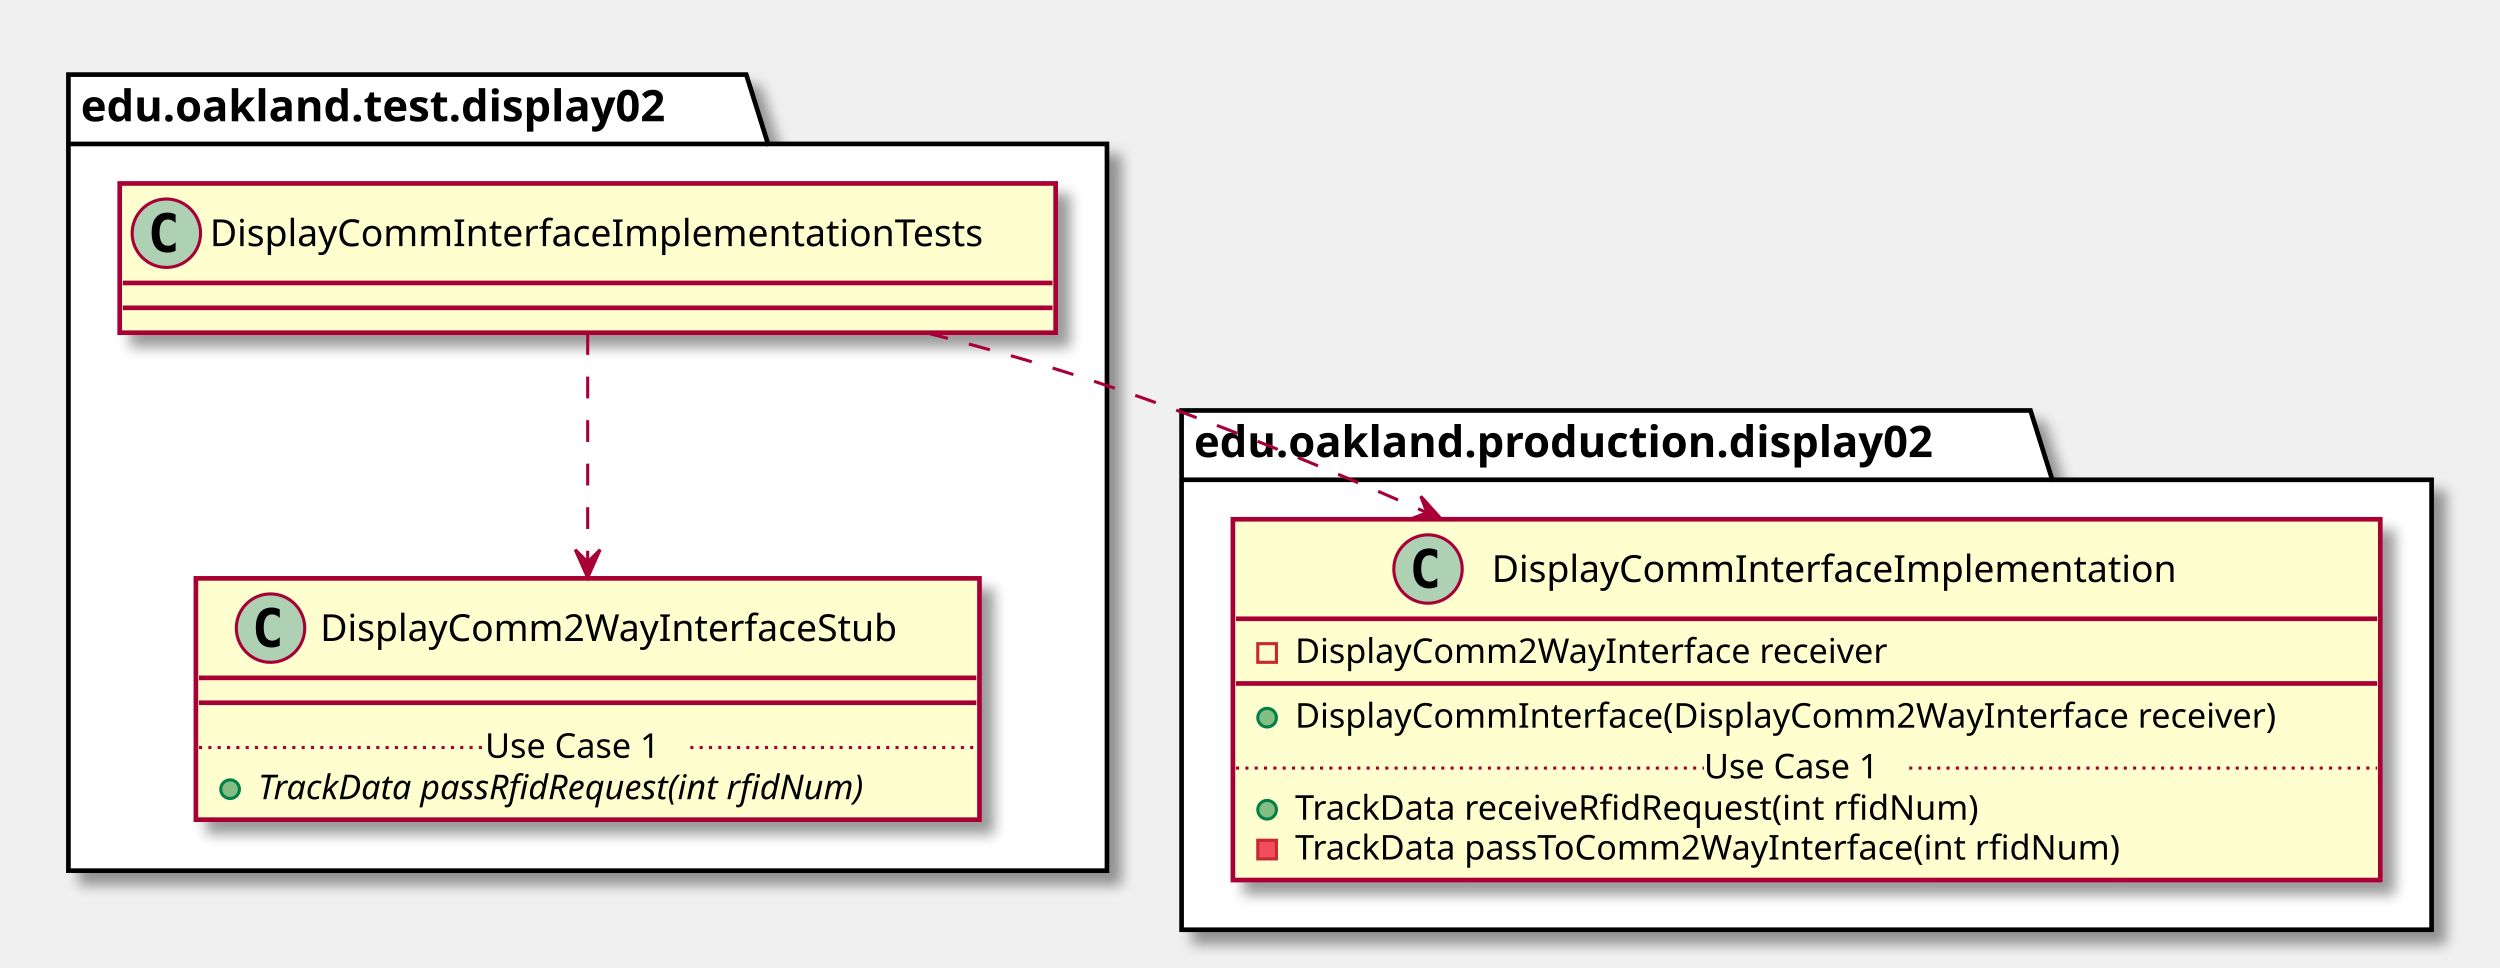
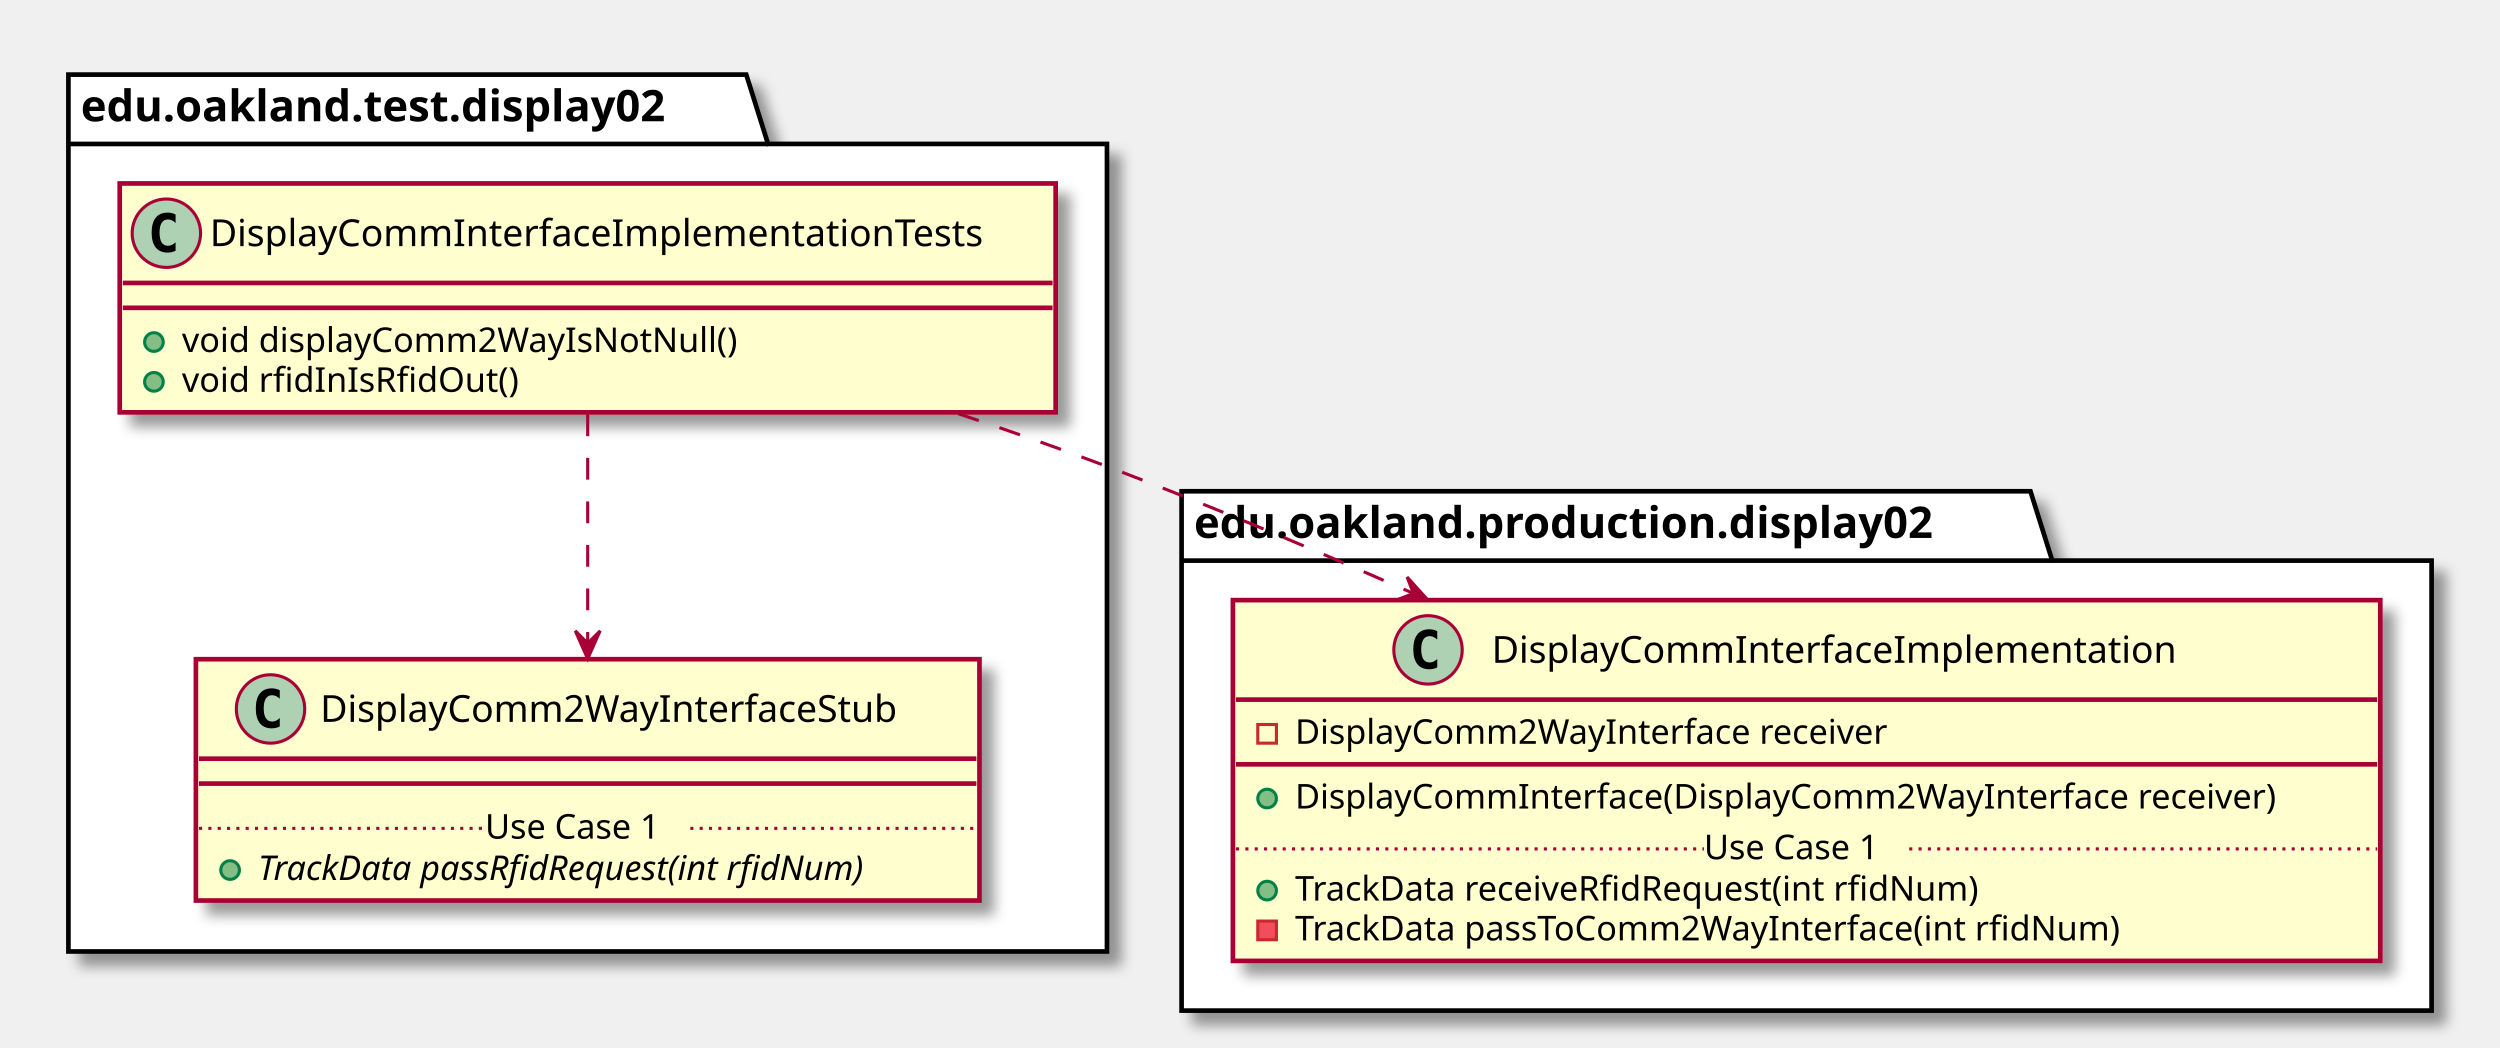
- <svg xmlns="http://www.w3.org/2000/svg" contentScriptType="application/ecmascript" contentStyleType="text/css" height="311px" preserveAspectRatio="none" style="width:804px;height:311px;" version="1.1" viewBox="0 0 804 311" width="804px" zoomAndPan="magnify">
+ <svg xmlns="http://www.w3.org/2000/svg" contentScriptType="application/ecmascript" contentStyleType="text/css" height="337px" preserveAspectRatio="none" style="width:804px;height:337px;" version="1.1" viewBox="0 0 804 337" width="804px" zoomAndPan="magnify">
  <defs>
-     <filter height="300%" id="f1ezuufo1b4yan" width="300%" x="-1" y="-1">
+     <filter height="300%" id="fq9uae0xe38hr" width="300%" x="-1" y="-1">
      <feGaussianBlur result="blurOut" stdDeviation="2.0" />
      <feColorMatrix in="blurOut" result="blurOut2" type="matrix" values="0 0 0 0 0 0 0 0 0 0 0 0 0 0 0 0 0 0 .4 0" />
      <feOffset dx="4.0" dy="4.0" in="blurOut2" result="blurOut3" />
      <feBlend in="SourceGraphic" in2="blurOut3" mode="normal" />
    </filter>
  </defs>
  <g>
-     <polygon fill="#FFFFFF" filter="url(#f1ezuufo1b4yan)" points="22,24,240,24,247,46.297,356,46.297,356,280,22,280,22,24" style="stroke: #000000; stroke-width: 1.5;" />
+     <polygon fill="#FFFFFF" filter="url(#fq9uae0xe38hr)" points="22,24,240,24,247,46.297,356,46.297,356,306,22,306,22,24" style="stroke: #000000; stroke-width: 1.5;" />
    <line style="stroke: #000000; stroke-width: 1.5;" x1="22" x2="247" y1="46.297" y2="46.297" />
    <text fill="#000000" font-family="sans-serif" font-size="14" font-weight="bold" lengthAdjust="spacingAndGlyphs" textLength="212" x="26" y="38.995">edu.oakland.test.display02</text>
-     <polygon fill="#FFFFFF" filter="url(#f1ezuufo1b4yan)" points="380,132,653,132,660,154.297,782,154.297,782,299,380,299,380,132" style="stroke: #000000; stroke-width: 1.5;" />
-     <line style="stroke: #000000; stroke-width: 1.5;" x1="380" x2="660" y1="154.297" y2="154.297" />
-     <text fill="#000000" font-family="sans-serif" font-size="14" font-weight="bold" lengthAdjust="spacingAndGlyphs" textLength="267" x="384" y="146.995">edu.oakland.production.display02</text>
-     <rect fill="#FEFECE" filter="url(#f1ezuufo1b4yan)" height="48" id="DisplayCommInterfaceImplementationTests" style="stroke: #A80036; stroke-width: 1.5;" width="301" x="38.5" y="59" />
+     <polygon fill="#FFFFFF" filter="url(#fq9uae0xe38hr)" points="380,158,653,158,660,180.297,782,180.297,782,325,380,325,380,158" style="stroke: #000000; stroke-width: 1.5;" />
+     <line style="stroke: #000000; stroke-width: 1.5;" x1="380" x2="660" y1="180.297" y2="180.297" />
+     <text fill="#000000" font-family="sans-serif" font-size="14" font-weight="bold" lengthAdjust="spacingAndGlyphs" textLength="267" x="384" y="172.995">edu.oakland.production.display02</text>
+     <rect fill="#FEFECE" filter="url(#fq9uae0xe38hr)" height="73.609" id="DisplayCommInterfaceImplementationTests" style="stroke: #A80036; stroke-width: 1.5;" width="301" x="38.5" y="59" />
    <ellipse cx="53.5" cy="75" fill="#ADD1B2" rx="11" ry="11" style="stroke: #A80036; stroke-width: 1.0;" />
    <path d="M56.469,80.641 Q55.891,80.938 55.25,81.078 Q54.609,81.234 53.906,81.234 Q51.406,81.234 50.078,79.594 Q48.766,77.938 48.766,74.812 Q48.766,71.688 50.078,70.031 Q51.406,68.375 53.906,68.375 Q54.609,68.375 55.25,68.531 Q55.906,68.688 56.469,68.984 L56.469,71.703 Q55.844,71.125 55.25,70.859 Q54.656,70.578 54.031,70.578 Q52.688,70.578 52,71.656 Q51.312,72.719 51.312,74.812 Q51.312,76.906 52,77.984 Q52.688,79.047 54.031,79.047 Q54.656,79.047 55.25,78.781 Q55.844,78.5 56.469,77.922 L56.469,80.641 Z " />
    <text fill="#000000" font-family="sans-serif" font-size="12" lengthAdjust="spacingAndGlyphs" textLength="269" x="67.5" y="79.154">DisplayCommInterfaceImplementationTests</text>
    <line style="stroke: #A80036; stroke-width: 1.5;" x1="39.5" x2="338.5" y1="91" y2="91" />
    <line style="stroke: #A80036; stroke-width: 1.5;" x1="39.5" x2="338.5" y1="99" y2="99" />
-     <rect fill="#FEFECE" filter="url(#f1ezuufo1b4yan)" height="77.609" id="DisplayComm2WayInterfaceStub" style="stroke: #A80036; stroke-width: 1.5;" width="252" x="63" y="186" />
-     <ellipse cx="87" cy="202" fill="#ADD1B2" rx="11" ry="11" style="stroke: #A80036; stroke-width: 1.0;" />
-     <path d="M89.969,207.641 Q89.391,207.938 88.75,208.078 Q88.109,208.234 87.406,208.234 Q84.906,208.234 83.578,206.594 Q82.266,204.938 82.266,201.812 Q82.266,198.688 83.578,197.031 Q84.906,195.375 87.406,195.375 Q88.109,195.375 88.75,195.531 Q89.406,195.688 89.969,195.984 L89.969,198.703 Q89.344,198.125 88.75,197.859 Q88.156,197.578 87.531,197.578 Q86.188,197.578 85.5,198.656 Q84.812,199.719 84.812,201.812 Q84.812,203.906 85.5,204.984 Q86.188,206.047 87.531,206.047 Q88.156,206.047 88.75,205.781 Q89.344,205.5 89.969,204.922 L89.969,207.641 Z " />
-     <text fill="#000000" font-family="sans-serif" font-size="12" lengthAdjust="spacingAndGlyphs" textLength="200" x="103" y="206.154">DisplayComm2WayInterfaceStub</text>
-     <line style="stroke: #A80036; stroke-width: 1.5;" x1="64" x2="314" y1="218" y2="218" />
-     <line style="stroke: #A80036; stroke-width: 1.5;" x1="64" x2="314" y1="226" y2="226" />
-     <ellipse cx="74" cy="253.805" fill="#84BE84" rx="3" ry="3" style="stroke: #038048; stroke-width: 1.0;" />
-     <text fill="#000000" font-family="sans-serif" font-size="11" font-style="italic" lengthAdjust="spacingAndGlyphs" textLength="226" x="83" y="257.015">TrackData passRfidRequest(int rfidNum)</text>
-     <line style="stroke: #A80036; stroke-width: 1.0; stroke-dasharray: 1.0,2.0;" x1="64" x2="156" y1="240.402" y2="240.402" />
-     <text fill="#000000" font-family="sans-serif" font-size="11" lengthAdjust="spacingAndGlyphs" textLength="66" x="156" y="243.71">Use Case 1</text>
-     <line style="stroke: #A80036; stroke-width: 1.0; stroke-dasharray: 1.0,2.0;" x1="222" x2="314" y1="240.402" y2="240.402" />
-     <rect fill="#FEFECE" filter="url(#f1ezuufo1b4yan)" height="116.023" id="DisplayCommInterfaceImplementation" style="stroke: #A80036; stroke-width: 1.5;" width="369" x="396.5" y="167" />
-     <ellipse cx="459.25" cy="183" fill="#ADD1B2" rx="11" ry="11" style="stroke: #A80036; stroke-width: 1.0;" />
-     <path d="M462.219,188.641 Q461.641,188.938 461,189.078 Q460.359,189.234 459.656,189.234 Q457.156,189.234 455.828,187.594 Q454.516,185.938 454.516,182.812 Q454.516,179.688 455.828,178.031 Q457.156,176.375 459.656,176.375 Q460.359,176.375 461,176.531 Q461.656,176.688 462.219,176.984 L462.219,179.703 Q461.594,179.125 461,178.859 Q460.406,178.578 459.781,178.578 Q458.438,178.578 457.75,179.656 Q457.062,180.719 457.062,182.812 Q457.062,184.906 457.75,185.984 Q458.438,187.047 459.781,187.047 Q460.406,187.047 461,186.781 Q461.594,186.5 462.219,185.922 L462.219,188.641 Z " />
-     <text fill="#000000" font-family="sans-serif" font-size="12" lengthAdjust="spacingAndGlyphs" textLength="235" x="479.75" y="187.154">DisplayCommInterfaceImplementation</text>
-     <line style="stroke: #A80036; stroke-width: 1.5;" x1="397.5" x2="764.5" y1="199" y2="199" />
-     <rect fill="none" height="6" style="stroke: #C82930; stroke-width: 1.0;" width="6" x="404.5" y="207" />
-     <text fill="#000000" font-family="sans-serif" font-size="11" lengthAdjust="spacingAndGlyphs" textLength="207" x="416.5" y="213.21">DisplayComm2WayInterface receiver</text>
-     <line style="stroke: #A80036; stroke-width: 1.5;" x1="397.5" x2="764.5" y1="219.805" y2="219.805" />
-     <ellipse cx="407.5" cy="230.805" fill="#84BE84" rx="3" ry="3" style="stroke: #038048; stroke-width: 1.0;" />
-     <text fill="#000000" font-family="sans-serif" font-size="11" lengthAdjust="spacingAndGlyphs" textLength="343" x="416.5" y="234.015">DisplayCommInterface(DisplayComm2WayInterface receiver)</text>
-     <ellipse cx="407.5" cy="260.414" fill="#84BE84" rx="3" ry="3" style="stroke: #038048; stroke-width: 1.0;" />
-     <text fill="#000000" font-family="sans-serif" font-size="11" lengthAdjust="spacingAndGlyphs" textLength="240" x="416.5" y="263.625">TrackData receiveRfidRequest(int rfidNum)</text>
-     <rect fill="#F24D5C" height="6" style="stroke: #C82930; stroke-width: 1.0;" width="6" x="404.5" y="270.219" />
-     <text fill="#000000" font-family="sans-serif" font-size="11" lengthAdjust="spacingAndGlyphs" textLength="290" x="416.5" y="276.429">TrackData passToComm2WayInterface(int rfidNum)</text>
-     <line style="stroke: #A80036; stroke-width: 1.0; stroke-dasharray: 1.0,2.0;" x1="397.5" x2="548" y1="247.012" y2="247.012" />
-     <text fill="#000000" font-family="sans-serif" font-size="11" lengthAdjust="spacingAndGlyphs" textLength="66" x="548" y="250.32">Use Case 1</text>
-     <line style="stroke: #A80036; stroke-width: 1.0; stroke-dasharray: 1.0,2.0;" x1="614" x2="764.5" y1="247.012" y2="247.012" />
-     <path d="M189,107.12 C189,127.06 189,156.39 189,180.68 " fill="none" id="DisplayCommInterfaceImplementationTests-&gt;DisplayComm2WayInterfaceStub" style="stroke: #A80036; stroke-width: 1.0; stroke-dasharray: 7.0,7.0;" />
-     <polygon fill="#A80036" points="189,185.78,193,176.78,189,180.78,185,176.78,189,185.78" style="stroke: #A80036; stroke-width: 1.0;" />
-     <path d="M298.07,107.07 C317.54,112.06 337.51,117.73 356,124 C389.96,135.5 425.82,150.21 458.69,164.77 " fill="none" id="DisplayCommInterfaceImplementationTests-&gt;DisplayCommInterfaceImplementation" style="stroke: #A80036; stroke-width: 1.0; stroke-dasharray: 7.0,7.0;" />
-     <polygon fill="#A80036" points="463.51,166.92,456.925,159.596,458.945,164.88,453.661,166.9,463.51,166.92" style="stroke: #A80036; stroke-width: 1.0;" />
+     <ellipse cx="49.5" cy="110" fill="#84BE84" rx="3" ry="3" style="stroke: #038048; stroke-width: 1.0;" />
+     <text fill="#000000" font-family="sans-serif" font-size="11" lengthAdjust="spacingAndGlyphs" textLength="191" x="58.5" y="113.21">void displayComm2WayIsNotNull()</text>
+     <ellipse cx="49.5" cy="122.805" fill="#84BE84" rx="3" ry="3" style="stroke: #038048; stroke-width: 1.0;" />
+     <text fill="#000000" font-family="sans-serif" font-size="11" lengthAdjust="spacingAndGlyphs" textLength="115" x="58.5" y="126.015">void rfidInIsRfidOut()</text>
+     <rect fill="#FEFECE" filter="url(#fq9uae0xe38hr)" height="77.609" id="DisplayComm2WayInterfaceStub" style="stroke: #A80036; stroke-width: 1.5;" width="252" x="63" y="212" />
+     <ellipse cx="87" cy="228" fill="#ADD1B2" rx="11" ry="11" style="stroke: #A80036; stroke-width: 1.0;" />
+     <path d="M89.969,233.641 Q89.391,233.938 88.75,234.078 Q88.109,234.234 87.406,234.234 Q84.906,234.234 83.578,232.594 Q82.266,230.938 82.266,227.812 Q82.266,224.688 83.578,223.031 Q84.906,221.375 87.406,221.375 Q88.109,221.375 88.75,221.531 Q89.406,221.688 89.969,221.984 L89.969,224.703 Q89.344,224.125 88.75,223.859 Q88.156,223.578 87.531,223.578 Q86.188,223.578 85.5,224.656 Q84.812,225.719 84.812,227.812 Q84.812,229.906 85.5,230.984 Q86.188,232.047 87.531,232.047 Q88.156,232.047 88.75,231.781 Q89.344,231.5 89.969,230.922 L89.969,233.641 Z " />
+     <text fill="#000000" font-family="sans-serif" font-size="12" lengthAdjust="spacingAndGlyphs" textLength="200" x="103" y="232.154">DisplayComm2WayInterfaceStub</text>
+     <line style="stroke: #A80036; stroke-width: 1.5;" x1="64" x2="314" y1="244" y2="244" />
+     <line style="stroke: #A80036; stroke-width: 1.5;" x1="64" x2="314" y1="252" y2="252" />
+     <ellipse cx="74" cy="279.805" fill="#84BE84" rx="3" ry="3" style="stroke: #038048; stroke-width: 1.0;" />
+     <text fill="#000000" font-family="sans-serif" font-size="11" font-style="italic" lengthAdjust="spacingAndGlyphs" textLength="226" x="83" y="283.015">TrackData passRfidRequest(int rfidNum)</text>
+     <line style="stroke: #A80036; stroke-width: 1.0; stroke-dasharray: 1.0,2.0;" x1="64" x2="156" y1="266.402" y2="266.402" />
+     <text fill="#000000" font-family="sans-serif" font-size="11" lengthAdjust="spacingAndGlyphs" textLength="66" x="156" y="269.71">Use Case 1</text>
+     <line style="stroke: #A80036; stroke-width: 1.0; stroke-dasharray: 1.0,2.0;" x1="222" x2="314" y1="266.402" y2="266.402" />
+     <rect fill="#FEFECE" filter="url(#fq9uae0xe38hr)" height="116.023" id="DisplayCommInterfaceImplementation" style="stroke: #A80036; stroke-width: 1.5;" width="369" x="396.5" y="193" />
+     <ellipse cx="459.25" cy="209" fill="#ADD1B2" rx="11" ry="11" style="stroke: #A80036; stroke-width: 1.0;" />
+     <path d="M462.219,214.641 Q461.641,214.938 461,215.078 Q460.359,215.234 459.656,215.234 Q457.156,215.234 455.828,213.594 Q454.516,211.938 454.516,208.812 Q454.516,205.688 455.828,204.031 Q457.156,202.375 459.656,202.375 Q460.359,202.375 461,202.531 Q461.656,202.688 462.219,202.984 L462.219,205.703 Q461.594,205.125 461,204.859 Q460.406,204.578 459.781,204.578 Q458.438,204.578 457.75,205.656 Q457.062,206.719 457.062,208.812 Q457.062,210.906 457.75,211.984 Q458.438,213.047 459.781,213.047 Q460.406,213.047 461,212.781 Q461.594,212.5 462.219,211.922 L462.219,214.641 Z " />
+     <text fill="#000000" font-family="sans-serif" font-size="12" lengthAdjust="spacingAndGlyphs" textLength="235" x="479.75" y="213.154">DisplayCommInterfaceImplementation</text>
+     <line style="stroke: #A80036; stroke-width: 1.5;" x1="397.5" x2="764.5" y1="225" y2="225" />
+     <rect fill="none" height="6" style="stroke: #C82930; stroke-width: 1.0;" width="6" x="404.5" y="233" />
+     <text fill="#000000" font-family="sans-serif" font-size="11" lengthAdjust="spacingAndGlyphs" textLength="207" x="416.5" y="239.21">DisplayComm2WayInterface receiver</text>
+     <line style="stroke: #A80036; stroke-width: 1.5;" x1="397.5" x2="764.5" y1="245.805" y2="245.805" />
+     <ellipse cx="407.5" cy="256.805" fill="#84BE84" rx="3" ry="3" style="stroke: #038048; stroke-width: 1.0;" />
+     <text fill="#000000" font-family="sans-serif" font-size="11" lengthAdjust="spacingAndGlyphs" textLength="343" x="416.5" y="260.015">DisplayCommInterface(DisplayComm2WayInterface receiver)</text>
+     <ellipse cx="407.5" cy="286.414" fill="#84BE84" rx="3" ry="3" style="stroke: #038048; stroke-width: 1.0;" />
+     <text fill="#000000" font-family="sans-serif" font-size="11" lengthAdjust="spacingAndGlyphs" textLength="240" x="416.5" y="289.625">TrackData receiveRfidRequest(int rfidNum)</text>
+     <rect fill="#F24D5C" height="6" style="stroke: #C82930; stroke-width: 1.0;" width="6" x="404.5" y="296.219" />
+     <text fill="#000000" font-family="sans-serif" font-size="11" lengthAdjust="spacingAndGlyphs" textLength="290" x="416.5" y="302.429">TrackData passToComm2WayInterface(int rfidNum)</text>
+     <line style="stroke: #A80036; stroke-width: 1.0; stroke-dasharray: 1.0,2.0;" x1="397.5" x2="548" y1="273.012" y2="273.012" />
+     <text fill="#000000" font-family="sans-serif" font-size="11" lengthAdjust="spacingAndGlyphs" textLength="66" x="548" y="276.32">Use Case 1</text>
+     <line style="stroke: #A80036; stroke-width: 1.0; stroke-dasharray: 1.0,2.0;" x1="614" x2="764.5" y1="273.012" y2="273.012" />
+     <path d="M189,133.26 C189,155.28 189,183.51 189,206.7 " fill="none" id="DisplayCommInterfaceImplementationTests-&gt;DisplayComm2WayInterfaceStub" style="stroke: #A80036; stroke-width: 1.0; stroke-dasharray: 7.0,7.0;" />
+     <polygon fill="#A80036" points="189,211.87,193,202.87,189,206.87,185,202.87,189,211.87" style="stroke: #A80036; stroke-width: 1.0;" />
+     <path d="M308.16,133.03 C324.33,138.44 340.64,144.17 356,150 C388.28,162.25 422.59,176.73 454.44,190.81 " fill="none" id="DisplayCommInterfaceImplementationTests-&gt;DisplayCommInterfaceImplementation" style="stroke: #A80036; stroke-width: 1.0; stroke-dasharray: 7.0,7.0;" />
+     <polygon fill="#A80036" points="459.12,192.88,452.516,185.573,454.55,190.852,449.271,192.886,459.12,192.88" style="stroke: #A80036; stroke-width: 1.0;" />
  </g>
</svg>
